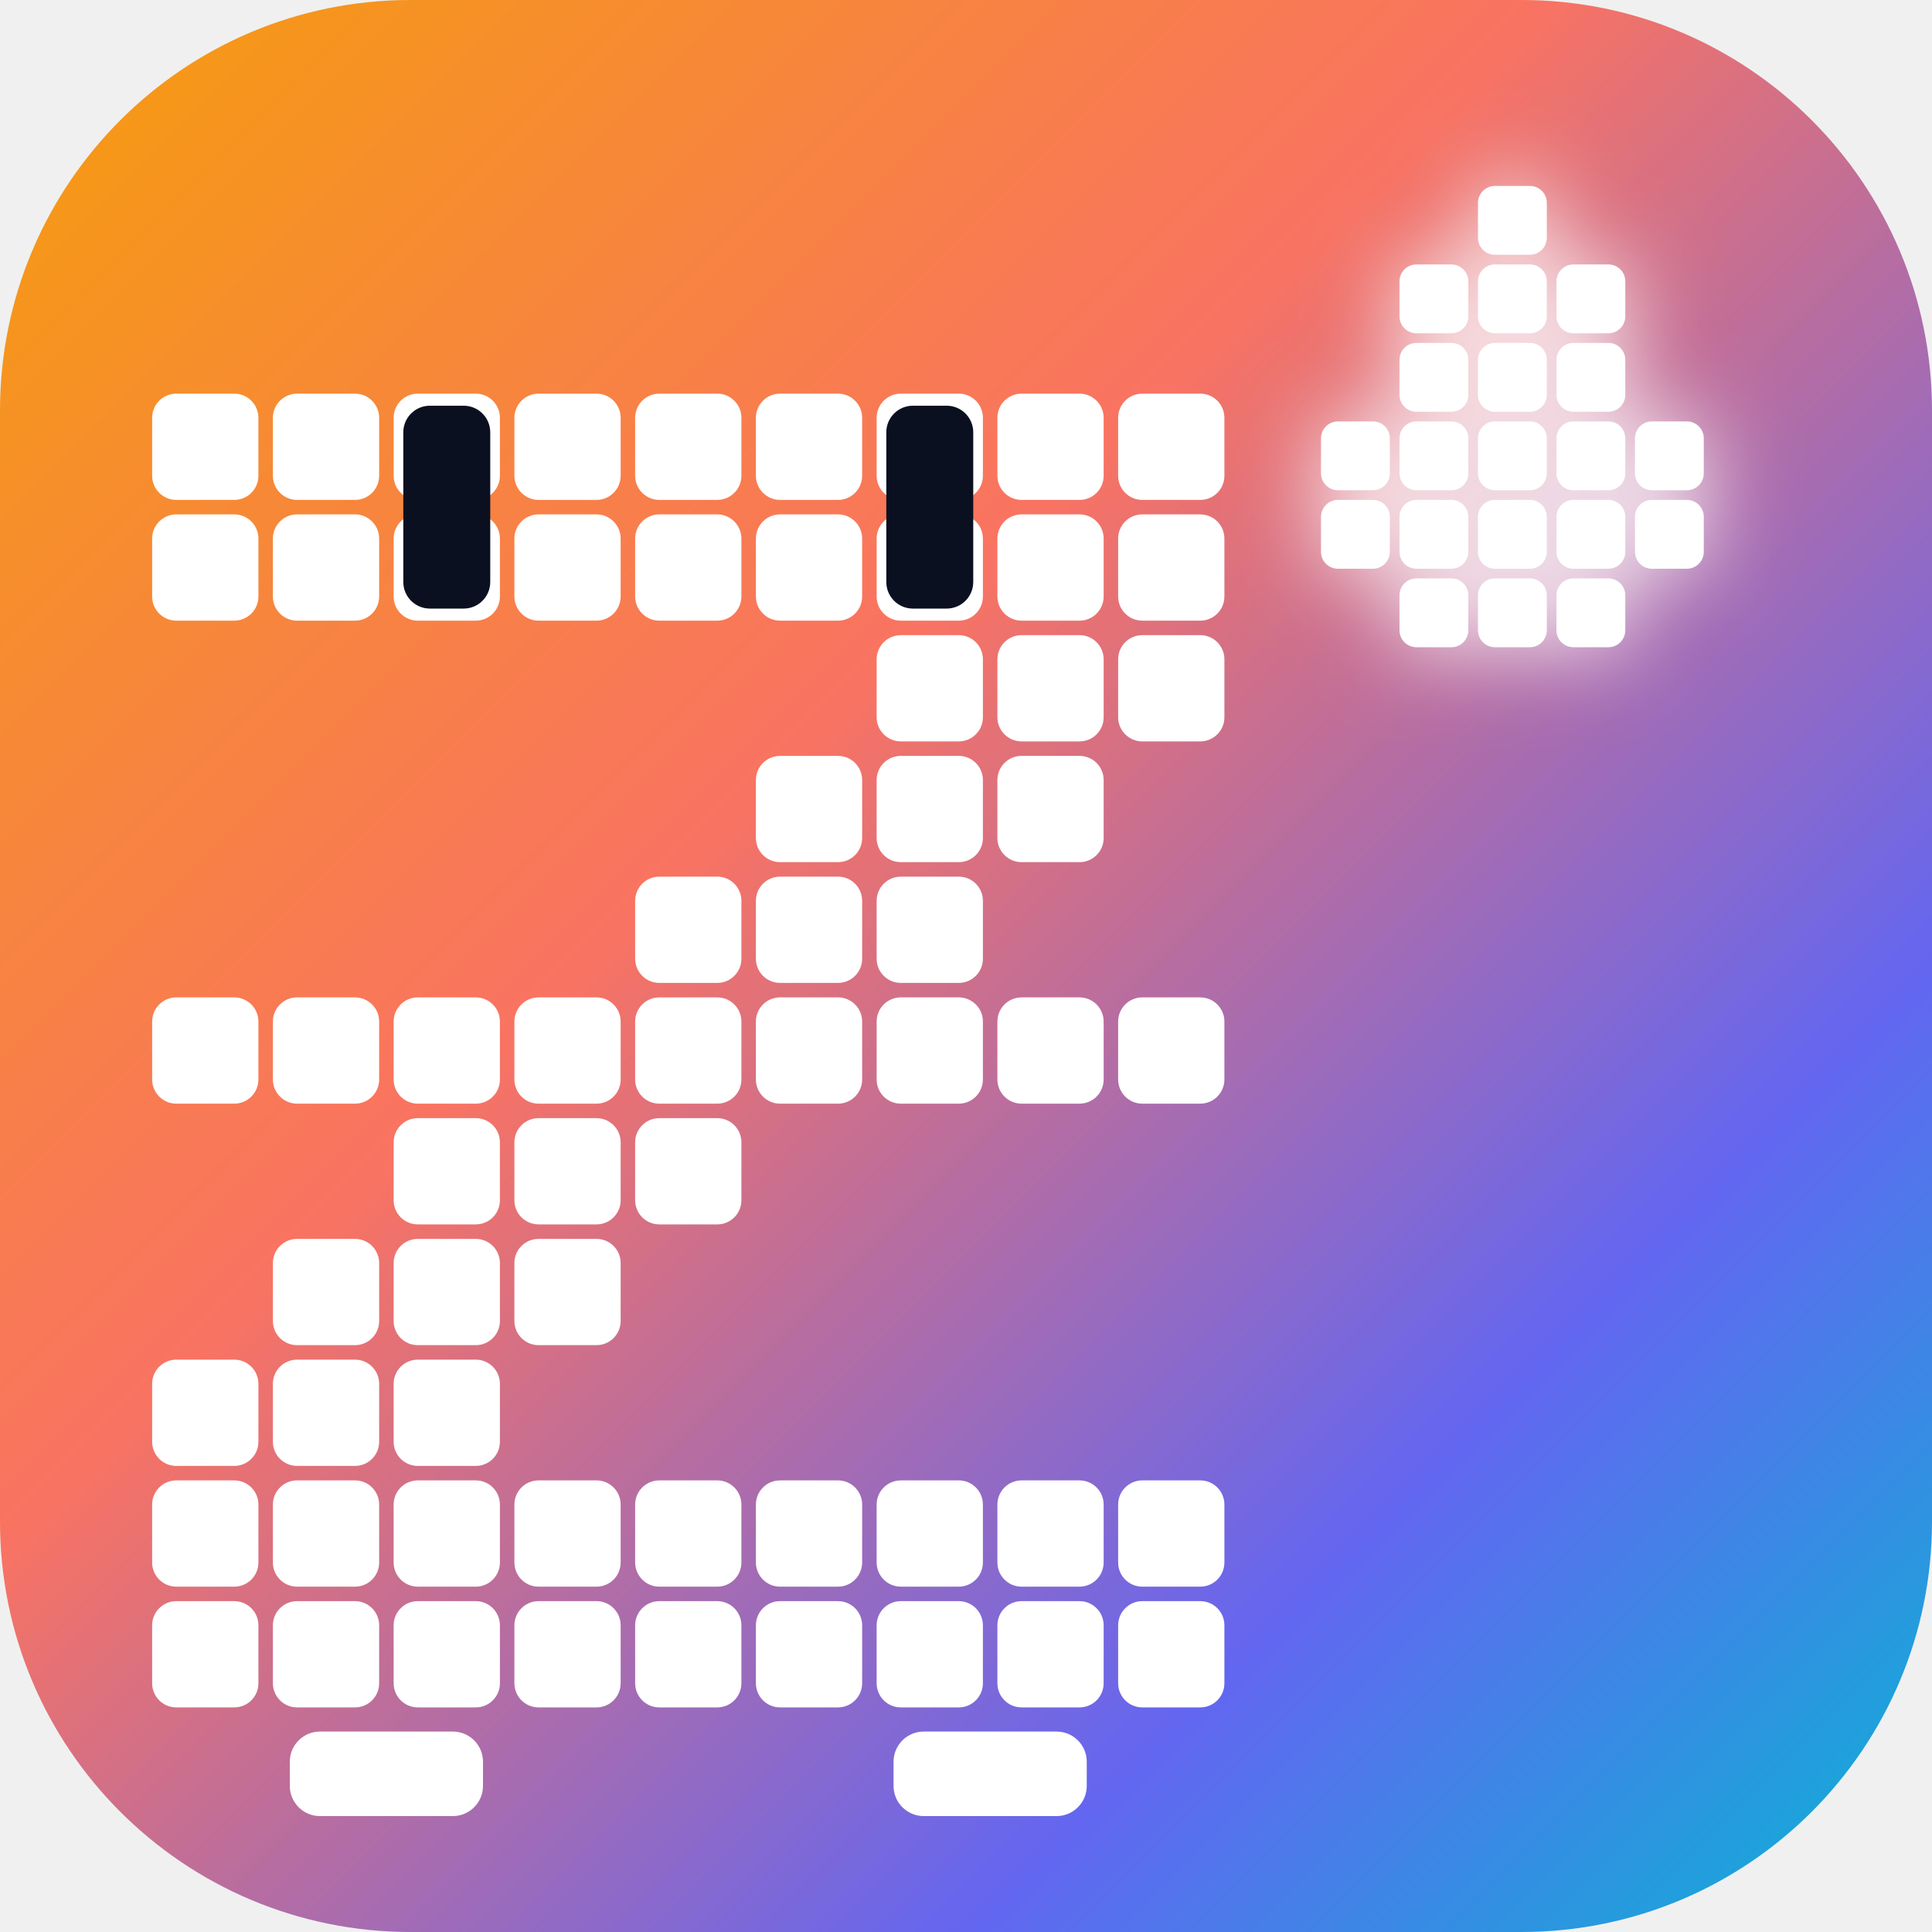
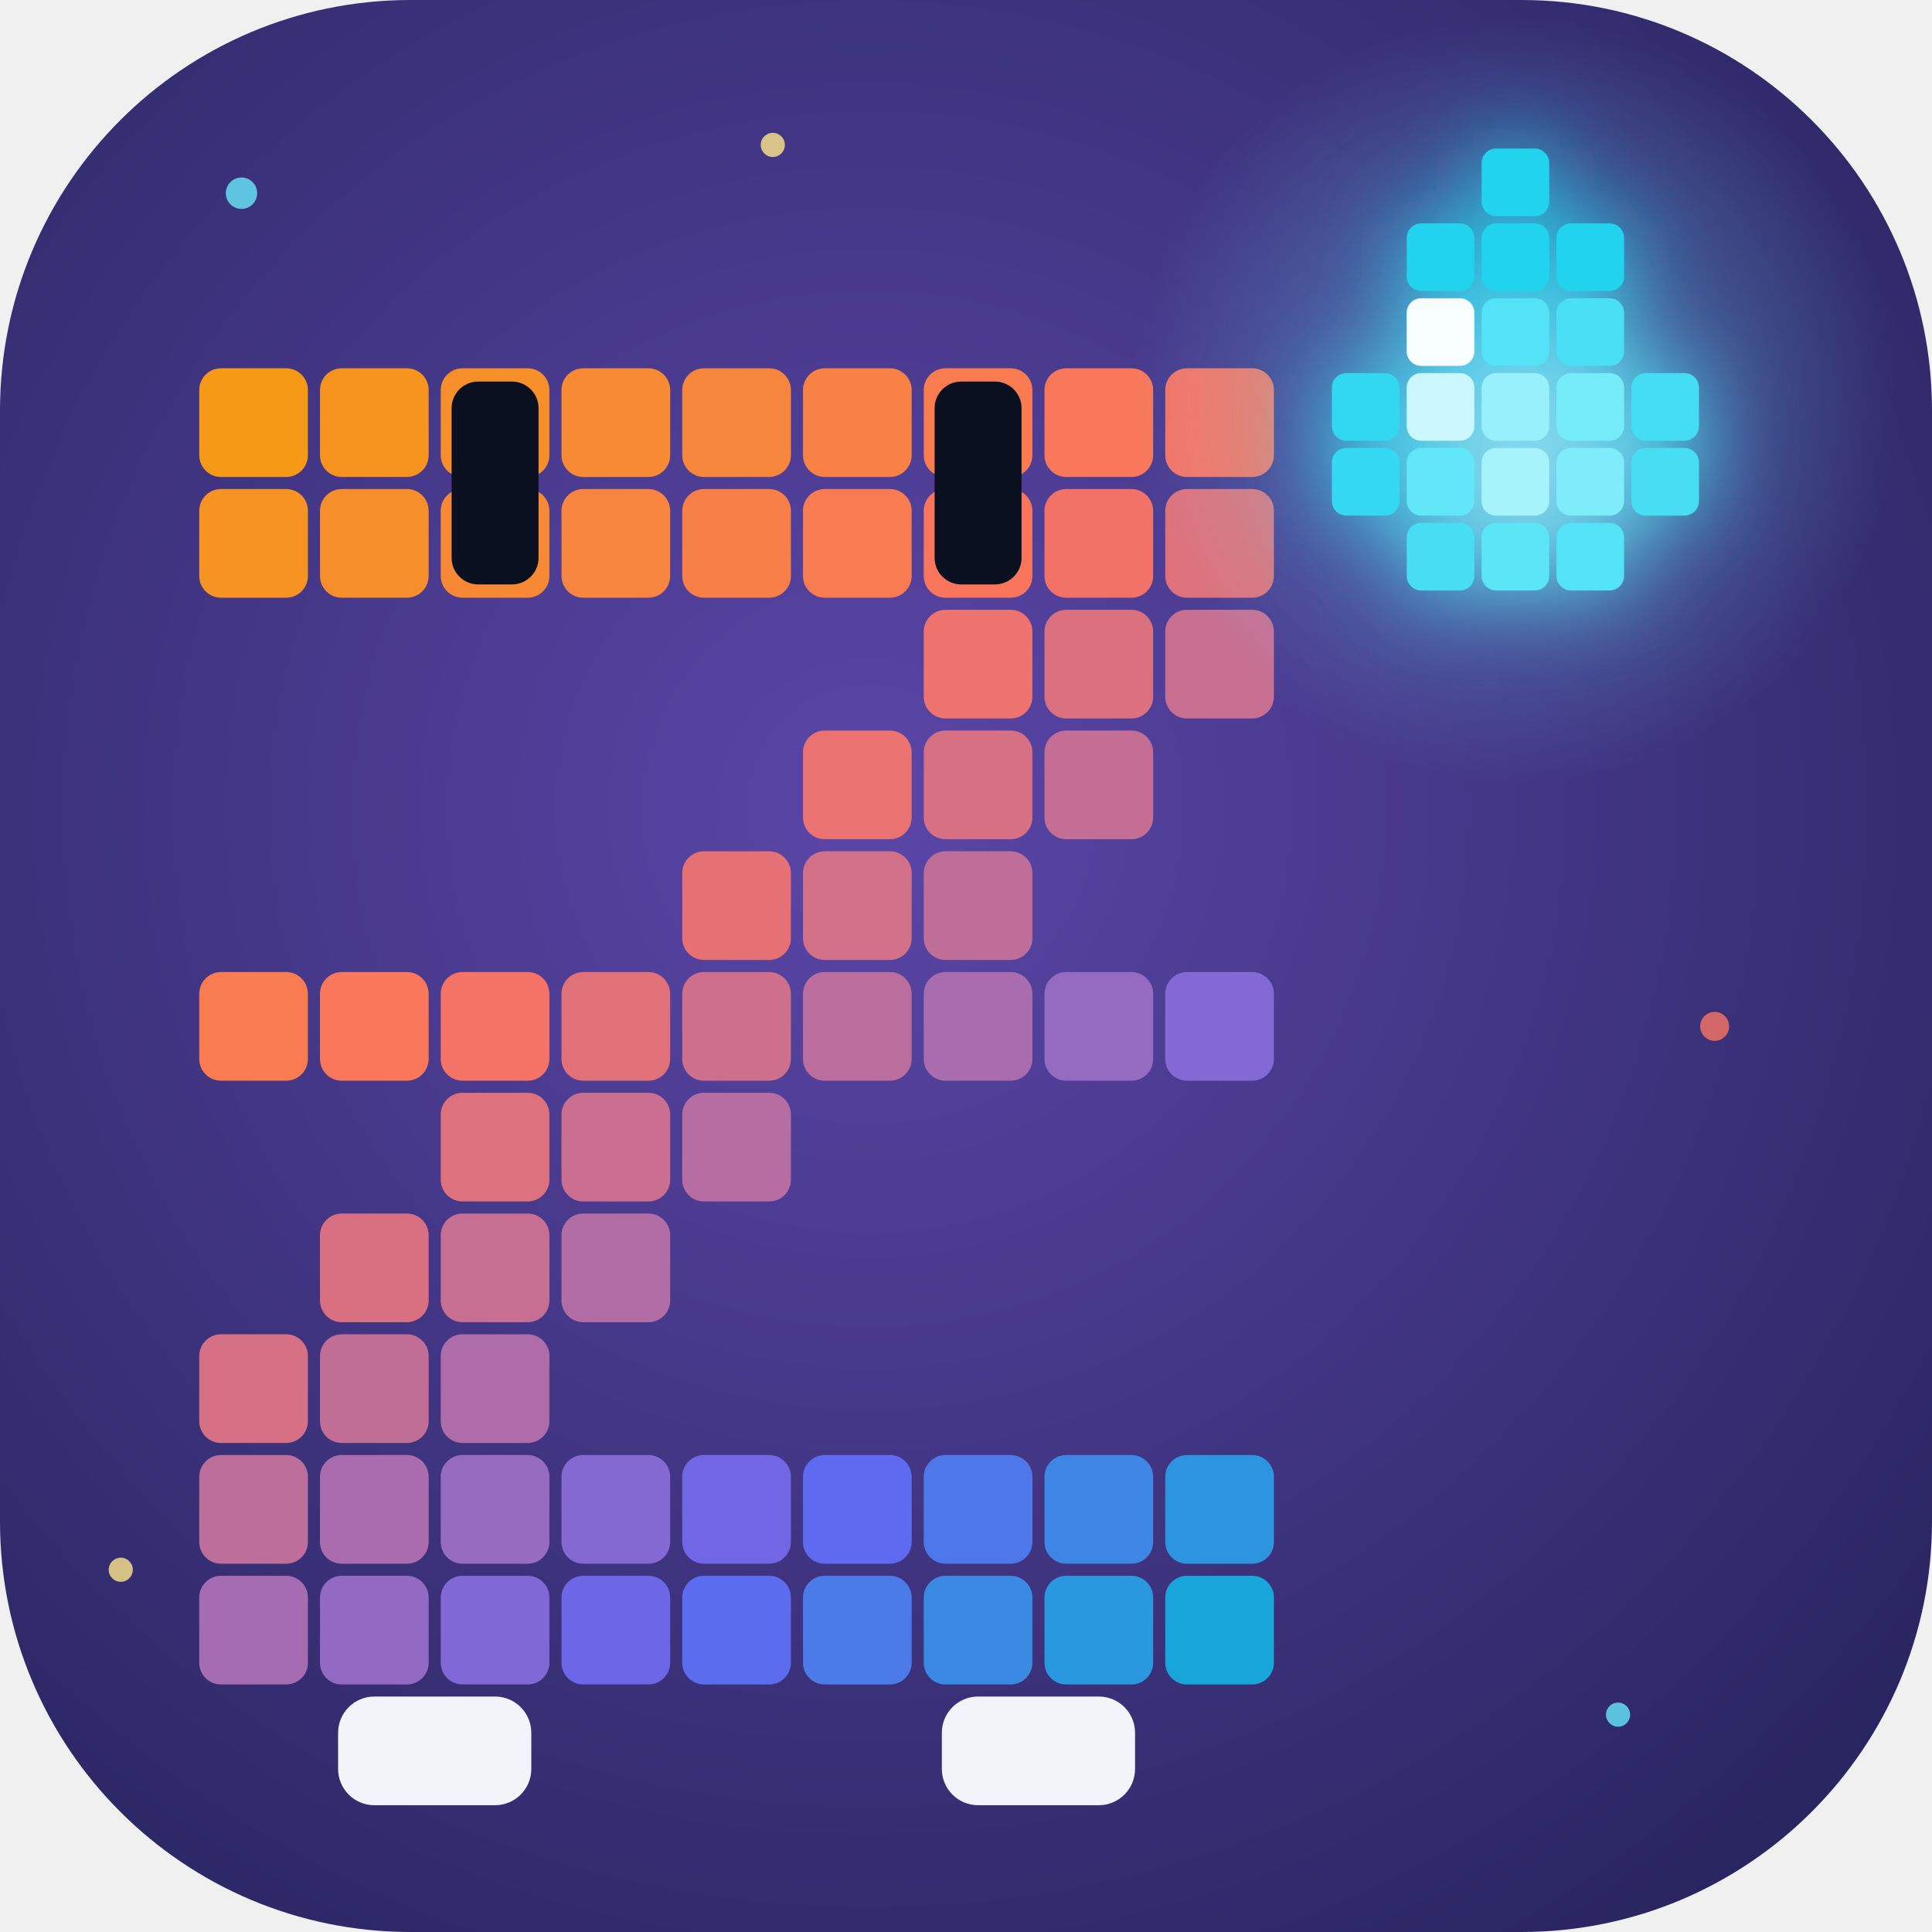
<svg xmlns="http://www.w3.org/2000/svg" viewBox="0 0 16 16" width="256" height="256" role="img" aria-label="Zamak">
  <defs>
-     <linearGradient id="tile" gradientUnits="userSpaceOnUse" x1="0" y1="0" x2="16" y2="16">
-       <stop offset="0" stop-color="#f59e0b" />
-       <stop offset="0.4" stop-color="#f97362" />
-       <stop offset="0.75" stop-color="#6366f1" />
-       <stop offset="1" stop-color="#06b6d4" />
-     </linearGradient>
+     <radialGradient id="sky" gradientUnits="userSpaceOnUse" cx="7.2" cy="6.7" r="12">
+       <stop offset="0" stop-color="#5b46a8" />
+       <stop offset="1" stop-color="#26235c" />
+     </radialGradient>
+     <radialGradient id="halo">
+       <stop offset="0" stop-color="#67e8f9" stop-opacity="0.45" />
+       <stop offset="1" stop-color="#67e8f9" stop-opacity="0" />
+     </radialGradient>
    <filter id="soft" x="-60%" y="-60%" width="220%" height="220%">
      <feGaussianBlur stdDeviation="0.35" result="b" />
      <feMerge>
        <feMergeNode in="b" />
        <feMergeNode in="SourceGraphic" />
      </feMerge>
    </filter>
  </defs>
-   <rect width="16" height="16" rx="3.4" fill="url(#tile)" />
-   <g fill="#fff">
-     <rect x="1.260" y="3.260" width="0.880" height="0.880" rx="0.2" />
-     <rect x="2.260" y="3.260" width="0.880" height="0.880" rx="0.2" />
-     <rect x="3.260" y="3.260" width="0.880" height="0.880" rx="0.2" />
-     <rect x="4.260" y="3.260" width="0.880" height="0.880" rx="0.2" />
-     <rect x="5.260" y="3.260" width="0.880" height="0.880" rx="0.2" />
-     <rect x="6.260" y="3.260" width="0.880" height="0.880" rx="0.2" />
-     <rect x="7.260" y="3.260" width="0.880" height="0.880" rx="0.2" />
-     <rect x="8.260" y="3.260" width="0.880" height="0.880" rx="0.2" />
-     <rect x="9.260" y="3.260" width="0.880" height="0.880" rx="0.2" />
-     <rect x="1.260" y="4.260" width="0.880" height="0.880" rx="0.2" />
-     <rect x="2.260" y="4.260" width="0.880" height="0.880" rx="0.2" />
-     <rect x="3.260" y="4.260" width="0.880" height="0.880" rx="0.2" />
-     <rect x="4.260" y="4.260" width="0.880" height="0.880" rx="0.2" />
-     <rect x="5.260" y="4.260" width="0.880" height="0.880" rx="0.2" />
-     <rect x="6.260" y="4.260" width="0.880" height="0.880" rx="0.2" />
-     <rect x="7.260" y="4.260" width="0.880" height="0.880" rx="0.2" />
-     <rect x="8.260" y="4.260" width="0.880" height="0.880" rx="0.2" />
-     <rect x="9.260" y="4.260" width="0.880" height="0.880" rx="0.2" />
-     <rect x="7.260" y="5.260" width="0.880" height="0.880" rx="0.2" />
-     <rect x="8.260" y="5.260" width="0.880" height="0.880" rx="0.2" />
-     <rect x="9.260" y="5.260" width="0.880" height="0.880" rx="0.2" />
-     <rect x="6.260" y="6.260" width="0.880" height="0.880" rx="0.2" />
-     <rect x="7.260" y="6.260" width="0.880" height="0.880" rx="0.2" />
-     <rect x="8.260" y="6.260" width="0.880" height="0.880" rx="0.2" />
-     <rect x="5.260" y="7.260" width="0.880" height="0.880" rx="0.2" />
-     <rect x="6.260" y="7.260" width="0.880" height="0.880" rx="0.2" />
-     <rect x="7.260" y="7.260" width="0.880" height="0.880" rx="0.2" />
-     <rect x="1.260" y="8.260" width="0.880" height="0.880" rx="0.2" />
-     <rect x="2.260" y="8.260" width="0.880" height="0.880" rx="0.2" />
-     <rect x="3.260" y="8.260" width="0.880" height="0.880" rx="0.2" />
-     <rect x="4.260" y="8.260" width="0.880" height="0.880" rx="0.2" />
-     <rect x="5.260" y="8.260" width="0.880" height="0.880" rx="0.2" />
-     <rect x="6.260" y="8.260" width="0.880" height="0.880" rx="0.2" />
-     <rect x="7.260" y="8.260" width="0.880" height="0.880" rx="0.2" />
-     <rect x="8.260" y="8.260" width="0.880" height="0.880" rx="0.2" />
-     <rect x="9.260" y="8.260" width="0.880" height="0.880" rx="0.2" />
-     <rect x="3.260" y="9.260" width="0.880" height="0.880" rx="0.2" />
-     <rect x="4.260" y="9.260" width="0.880" height="0.880" rx="0.2" />
-     <rect x="5.260" y="9.260" width="0.880" height="0.880" rx="0.2" />
-     <rect x="2.260" y="10.260" width="0.880" height="0.880" rx="0.2" />
-     <rect x="3.260" y="10.260" width="0.880" height="0.880" rx="0.2" />
-     <rect x="4.260" y="10.260" width="0.880" height="0.880" rx="0.2" />
-     <rect x="1.260" y="11.260" width="0.880" height="0.880" rx="0.2" />
-     <rect x="2.260" y="11.260" width="0.880" height="0.880" rx="0.2" />
-     <rect x="3.260" y="11.260" width="0.880" height="0.880" rx="0.2" />
-     <rect x="1.260" y="12.260" width="0.880" height="0.880" rx="0.2" />
-     <rect x="2.260" y="12.260" width="0.880" height="0.880" rx="0.2" />
-     <rect x="3.260" y="12.260" width="0.880" height="0.880" rx="0.2" />
-     <rect x="4.260" y="12.260" width="0.880" height="0.880" rx="0.2" />
-     <rect x="5.260" y="12.260" width="0.880" height="0.880" rx="0.2" />
-     <rect x="6.260" y="12.260" width="0.880" height="0.880" rx="0.2" />
-     <rect x="7.260" y="12.260" width="0.880" height="0.880" rx="0.2" />
-     <rect x="8.260" y="12.260" width="0.880" height="0.880" rx="0.2" />
-     <rect x="9.260" y="12.260" width="0.880" height="0.880" rx="0.2" />
-     <rect x="1.260" y="13.260" width="0.880" height="0.880" rx="0.2" />
-     <rect x="2.260" y="13.260" width="0.880" height="0.880" rx="0.2" />
-     <rect x="3.260" y="13.260" width="0.880" height="0.880" rx="0.2" />
-     <rect x="4.260" y="13.260" width="0.880" height="0.880" rx="0.2" />
-     <rect x="5.260" y="13.260" width="0.880" height="0.880" rx="0.2" />
-     <rect x="6.260" y="13.260" width="0.880" height="0.880" rx="0.2" />
-     <rect x="7.260" y="13.260" width="0.880" height="0.880" rx="0.2" />
-     <rect x="8.260" y="13.260" width="0.880" height="0.880" rx="0.2" />
-     <rect x="9.260" y="13.260" width="0.880" height="0.880" rx="0.2" />
+   <rect width="16" height="16" rx="3.4" fill="url(#sky)" />
+   <circle cx="2.0" cy="1.6" r="0.13" fill="#67e8f9" fill-opacity="0.8" />
+   <circle cx="6.4" cy="1.2" r="0.1" fill="#fde68a" fill-opacity="0.8" />
+   <circle cx="14.2" cy="8.5" r="0.12" fill="#f97362" fill-opacity="0.8" />
+   <circle cx="13.4" cy="14.2" r="0.1" fill="#67e8f9" fill-opacity="0.8" />
+   <circle cx="1.0" cy="13.0" r="0.1" fill="#fde68a" fill-opacity="0.8" />
+   <rect x="1.65" y="3.05" width="0.9" height="0.9" rx="0.18" fill="#f59916" />
+   <rect x="2.65" y="3.05" width="0.9" height="0.9" rx="0.18" fill="#f6941f" />
+   <rect x="3.65" y="3.05" width="0.9" height="0.9" rx="0.18" fill="#f68f29" />
+   <rect x="4.65" y="3.05" width="0.9" height="0.9" rx="0.18" fill="#f78a33" />
+   <rect x="5.65" y="3.05" width="0.9" height="0.9" rx="0.18" fill="#f7863d" />
+   <rect x="6.65" y="3.05" width="0.9" height="0.9" rx="0.18" fill="#f88146" />
+   <rect x="7.65" y="3.05" width="0.9" height="0.9" rx="0.18" fill="#f87c50" />
+   <rect x="8.65" y="3.05" width="0.9" height="0.9" rx="0.18" fill="#f9775a" />
+   <rect x="9.65" y="3.05" width="0.9" height="0.9" rx="0.18" fill="#f67364" />
+   <rect x="1.65" y="4.05" width="0.9" height="0.9" rx="0.18" fill="#f69322" />
+   <rect x="2.65" y="4.05" width="0.9" height="0.9" rx="0.18" fill="#f68e2b" />
+   <rect x="3.65" y="4.05" width="0.9" height="0.9" rx="0.18" fill="#f78935" />
+   <rect x="4.65" y="4.05" width="0.9" height="0.9" rx="0.18" fill="#f7843f" />
+   <rect x="5.65" y="4.05" width="0.9" height="0.9" rx="0.18" fill="#f88048" />
+   <rect x="6.65" y="4.05" width="0.9" height="0.9" rx="0.18" fill="#f87b52" />
+   <rect x="7.65" y="4.05" width="0.9" height="0.9" rx="0.18" fill="#f9765c" />
+   <rect x="8.65" y="4.05" width="0.9" height="0.9" rx="0.18" fill="#f27268" />
+   <rect x="9.65" y="4.05" width="0.9" height="0.9" rx="0.18" fill="#df717b" />
+   <rect x="7.65" y="5.05" width="0.9" height="0.9" rx="0.18" fill="#ee726d" />
+   <rect x="8.65" y="5.05" width="0.9" height="0.9" rx="0.18" fill="#db707f" />
+   <rect x="9.65" y="5.05" width="0.9" height="0.9" rx="0.18" fill="#c86f91" />
+   <rect x="6.65" y="6.05" width="0.9" height="0.9" rx="0.18" fill="#ea7271" />
+   <rect x="7.65" y="6.05" width="0.9" height="0.9" rx="0.18" fill="#d77083" />
+   <rect x="8.65" y="6.05" width="0.9" height="0.9" rx="0.18" fill="#c46e95" />
+   <rect x="5.65" y="7.05" width="0.9" height="0.9" rx="0.18" fill="#e57175" />
+   <rect x="6.65" y="7.05" width="0.9" height="0.9" rx="0.18" fill="#d27087" />
+   <rect x="7.65" y="7.05" width="0.9" height="0.9" rx="0.18" fill="#bf6e99" />
+   <rect x="1.65" y="8.05" width="0.9" height="0.9" rx="0.18" fill="#f87b51" />
+   <rect x="2.65" y="8.05" width="0.9" height="0.9" rx="0.18" fill="#f9775b" />
+   <rect x="3.65" y="8.05" width="0.9" height="0.9" rx="0.18" fill="#f47366" />
+   <rect x="4.65" y="8.05" width="0.9" height="0.9" rx="0.18" fill="#e17179" />
+   <rect x="5.65" y="8.05" width="0.9" height="0.9" rx="0.18" fill="#ce6f8b" />
+   <rect x="6.65" y="8.05" width="0.9" height="0.9" rx="0.18" fill="#bb6e9d" />
+   <rect x="7.65" y="8.05" width="0.9" height="0.9" rx="0.18" fill="#a86caf" />
+   <rect x="8.65" y="8.05" width="0.9" height="0.9" rx="0.18" fill="#956ac1" />
+   <rect x="9.65" y="8.05" width="0.9" height="0.9" rx="0.18" fill="#8269d4" />
+   <rect x="3.65" y="9.05" width="0.9" height="0.9" rx="0.18" fill="#dd717d" />
+   <rect x="4.65" y="9.05" width="0.9" height="0.9" rx="0.18" fill="#ca6f8f" />
+   <rect x="5.65" y="9.05" width="0.9" height="0.9" rx="0.18" fill="#b76da1" />
+   <rect x="2.65" y="10.05" width="0.9" height="0.9" rx="0.18" fill="#d97081" />
+   <rect x="3.65" y="10.05" width="0.9" height="0.9" rx="0.18" fill="#c66f93" />
+   <rect x="4.65" y="10.05" width="0.9" height="0.9" rx="0.18" fill="#b36da5" />
+   <rect x="1.65" y="11.05" width="0.9" height="0.9" rx="0.18" fill="#d57085" />
+   <rect x="2.65" y="11.05" width="0.9" height="0.9" rx="0.18" fill="#c16e97" />
+   <rect x="3.65" y="11.05" width="0.9" height="0.9" rx="0.18" fill="#ae6da9" />
+   <rect x="1.65" y="12.05" width="0.9" height="0.9" rx="0.18" fill="#bd6e9b" />
+   <rect x="2.65" y="12.05" width="0.9" height="0.9" rx="0.18" fill="#aa6cad" />
+   <rect x="3.65" y="12.05" width="0.9" height="0.9" rx="0.18" fill="#976bbf" />
+   <rect x="4.65" y="12.05" width="0.9" height="0.9" rx="0.18" fill="#8469d2" />
+   <rect x="5.65" y="12.05" width="0.9" height="0.9" rx="0.18" fill="#7167e4" />
+   <rect x="6.65" y="12.05" width="0.9" height="0.9" rx="0.18" fill="#5e6af0" />
+   <rect x="7.65" y="12.05" width="0.9" height="0.9" rx="0.18" fill="#4e78ea" />
+   <rect x="8.65" y="12.05" width="0.9" height="0.9" rx="0.18" fill="#3d86e5" />
+   <rect x="9.65" y="12.05" width="0.9" height="0.9" rx="0.18" fill="#2d95e0" />
+   <rect x="1.65" y="13.05" width="0.9" height="0.9" rx="0.18" fill="#a66cb1" />
+   <rect x="2.65" y="13.05" width="0.9" height="0.9" rx="0.18" fill="#936ac3" />
+   <rect x="3.65" y="13.05" width="0.9" height="0.9" rx="0.18" fill="#8068d6" />
+   <rect x="4.65" y="13.05" width="0.9" height="0.9" rx="0.18" fill="#6d67e8" />
+   <rect x="5.65" y="13.05" width="0.9" height="0.9" rx="0.18" fill="#5b6dee" />
+   <rect x="6.65" y="13.05" width="0.9" height="0.9" rx="0.18" fill="#4a7be9" />
+   <rect x="7.65" y="13.05" width="0.9" height="0.9" rx="0.18" fill="#3a8ae4" />
+   <rect x="8.65" y="13.05" width="0.9" height="0.9" rx="0.18" fill="#2998df" />
+   <rect x="9.65" y="13.05" width="0.9" height="0.9" rx="0.18" fill="#18a6da" />
+   <g fill="#0b1020">
+     <rect x="3.74" y="3.16" width="0.72" height="1.68" rx="0.22" />
+     <rect x="7.74" y="3.16" width="0.72" height="1.68" rx="0.22" />
  </g>
-   <g fill="#0b1020">
-     <rect x="3.34" y="3.36" width="0.72" height="1.68" rx="0.22" />
-     <rect x="7.34" y="3.36" width="0.72" height="1.68" rx="0.22" />
+   <g fill="#f1f5f9">
+     <rect x="2.80" y="14.05" width="1.6" height="0.9" rx="0.3" />
+     <rect x="7.80" y="14.05" width="1.6" height="0.9" rx="0.3" />
+   </g>
+   <circle cx="12.55" cy="3.31" r="3.2" fill="url(#halo)" />
+   <g filter="url(#soft)">
+     <rect x="12.270" y="1.230" width="0.56" height="0.56" rx="0.12" fill="#22d3ee" />
+     <rect x="11.650" y="1.850" width="0.56" height="0.56" rx="0.12" fill="#22d3ee" />
+     <rect x="12.270" y="1.850" width="0.56" height="0.56" rx="0.12" fill="#22d3ee" />
+     <rect x="12.890" y="1.850" width="0.56" height="0.56" rx="0.12" fill="#22d3ee" />
+     <rect x="11.650" y="2.470" width="0.56" height="0.56" rx="0.12" fill="#3fdcf3" />
+     <rect x="12.270" y="2.470" width="0.56" height="0.56" rx="0.12" fill="#52e2f6" />
+     <rect x="12.890" y="2.470" width="0.56" height="0.56" rx="0.12" fill="#49dff4" />
+     <rect x="11.030" y="3.090" width="0.56" height="0.56" rx="0.12" fill="#31d8f0" />
+     <rect x="11.650" y="3.090" width="0.56" height="0.56" rx="0.12" fill="#5fe5f8" />
+     <rect x="12.270" y="3.090" width="0.56" height="0.56" rx="0.12" fill="#97f0fb" />
+     <rect x="12.890" y="3.090" width="0.56" height="0.56" rx="0.12" fill="#76ebfa" />
+     <rect x="13.510" y="3.090" width="0.56" height="0.56" rx="0.12" fill="#44ddf3" />
+     <rect x="11.030" y="3.710" width="0.56" height="0.56" rx="0.12" fill="#34d8f1" />
+     <rect x="11.650" y="3.710" width="0.56" height="0.56" rx="0.12" fill="#62e7f8" />
+     <rect x="12.270" y="3.710" width="0.56" height="0.56" rx="0.12" fill="#a7f3fc" />
+     <rect x="12.890" y="3.710" width="0.56" height="0.56" rx="0.12" fill="#7fecfa" />
+     <rect x="13.510" y="3.710" width="0.56" height="0.56" rx="0.12" fill="#46def4" />
+     <rect x="11.650" y="4.330" width="0.56" height="0.56" rx="0.12" fill="#46def4" />
+     <rect x="12.270" y="4.330" width="0.56" height="0.56" rx="0.12" fill="#5be4f7" />
+     <rect x="12.890" y="4.330" width="0.56" height="0.56" rx="0.12" fill="#52e2f6" />
  </g>
  <g fill="#fff">
-     <rect x="2.40" y="14.34" width="1.6" height="0.7" rx="0.25" />
-     <rect x="7.40" y="14.34" width="1.6" height="0.7" rx="0.25" />
-   </g>
-   <g fill="#fff" filter="url(#soft)">
-     <rect x="12.240" y="1.540" width="0.570" height="0.570" rx="0.14" />
-     <rect x="11.590" y="2.190" width="0.570" height="0.570" rx="0.14" />
-     <rect x="12.240" y="2.190" width="0.570" height="0.570" rx="0.14" />
-     <rect x="12.890" y="2.190" width="0.570" height="0.570" rx="0.14" />
-     <rect x="11.590" y="2.840" width="0.570" height="0.570" rx="0.14" />
-     <rect x="12.240" y="2.840" width="0.570" height="0.570" rx="0.14" />
-     <rect x="12.890" y="2.840" width="0.570" height="0.570" rx="0.14" />
-     <rect x="10.940" y="3.490" width="0.570" height="0.570" rx="0.14" />
-     <rect x="11.590" y="3.490" width="0.570" height="0.570" rx="0.14" />
-     <rect x="12.240" y="3.490" width="0.570" height="0.570" rx="0.14" />
-     <rect x="12.890" y="3.490" width="0.570" height="0.570" rx="0.14" />
-     <rect x="13.540" y="3.490" width="0.570" height="0.570" rx="0.14" />
-     <rect x="10.940" y="4.140" width="0.570" height="0.570" rx="0.14" />
-     <rect x="11.590" y="4.140" width="0.570" height="0.570" rx="0.14" />
-     <rect x="12.240" y="4.140" width="0.570" height="0.570" rx="0.14" />
-     <rect x="12.890" y="4.140" width="0.570" height="0.570" rx="0.14" />
-     <rect x="13.540" y="4.140" width="0.570" height="0.570" rx="0.14" />
-     <rect x="11.590" y="4.790" width="0.570" height="0.570" rx="0.14" />
-     <rect x="12.240" y="4.790" width="0.570" height="0.570" rx="0.14" />
-     <rect x="12.890" y="4.790" width="0.570" height="0.570" rx="0.14" />
+     <rect x="11.650" y="2.470" width="0.56" height="0.56" rx="0.12" fill-opacity="0.96" />
+     <rect x="11.650" y="3.090" width="0.56" height="0.56" rx="0.12" fill-opacity="0.67" />
  </g>
</svg>
